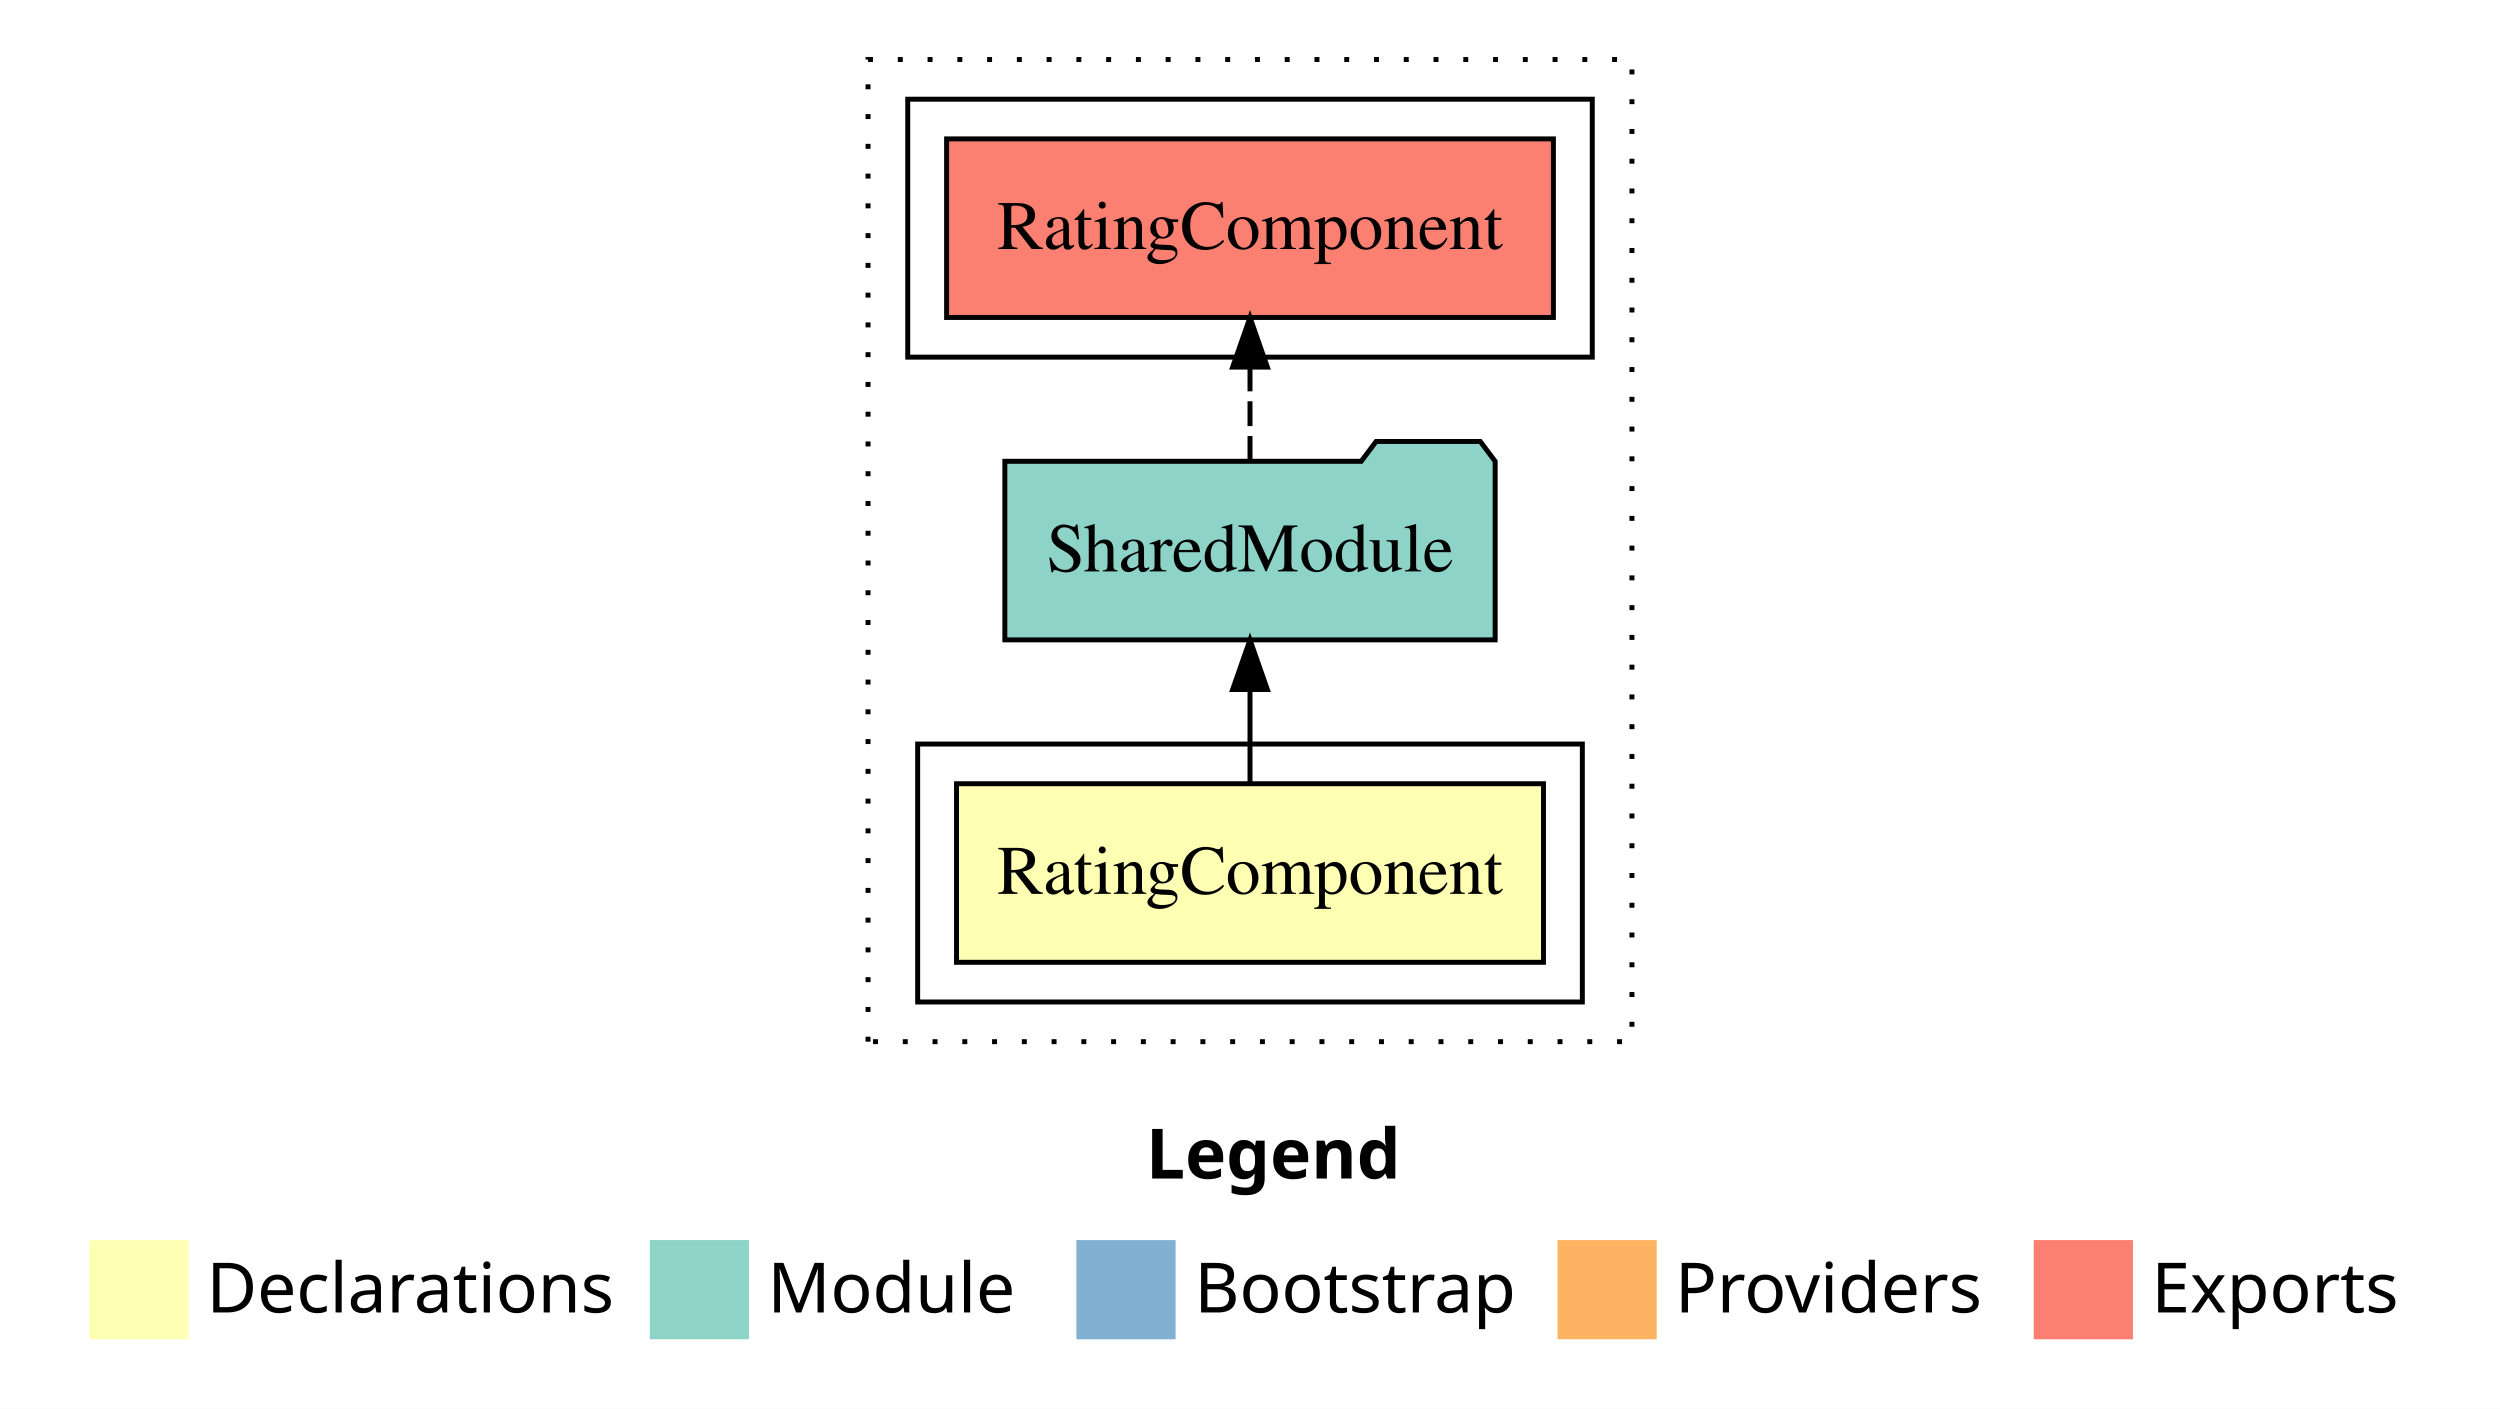
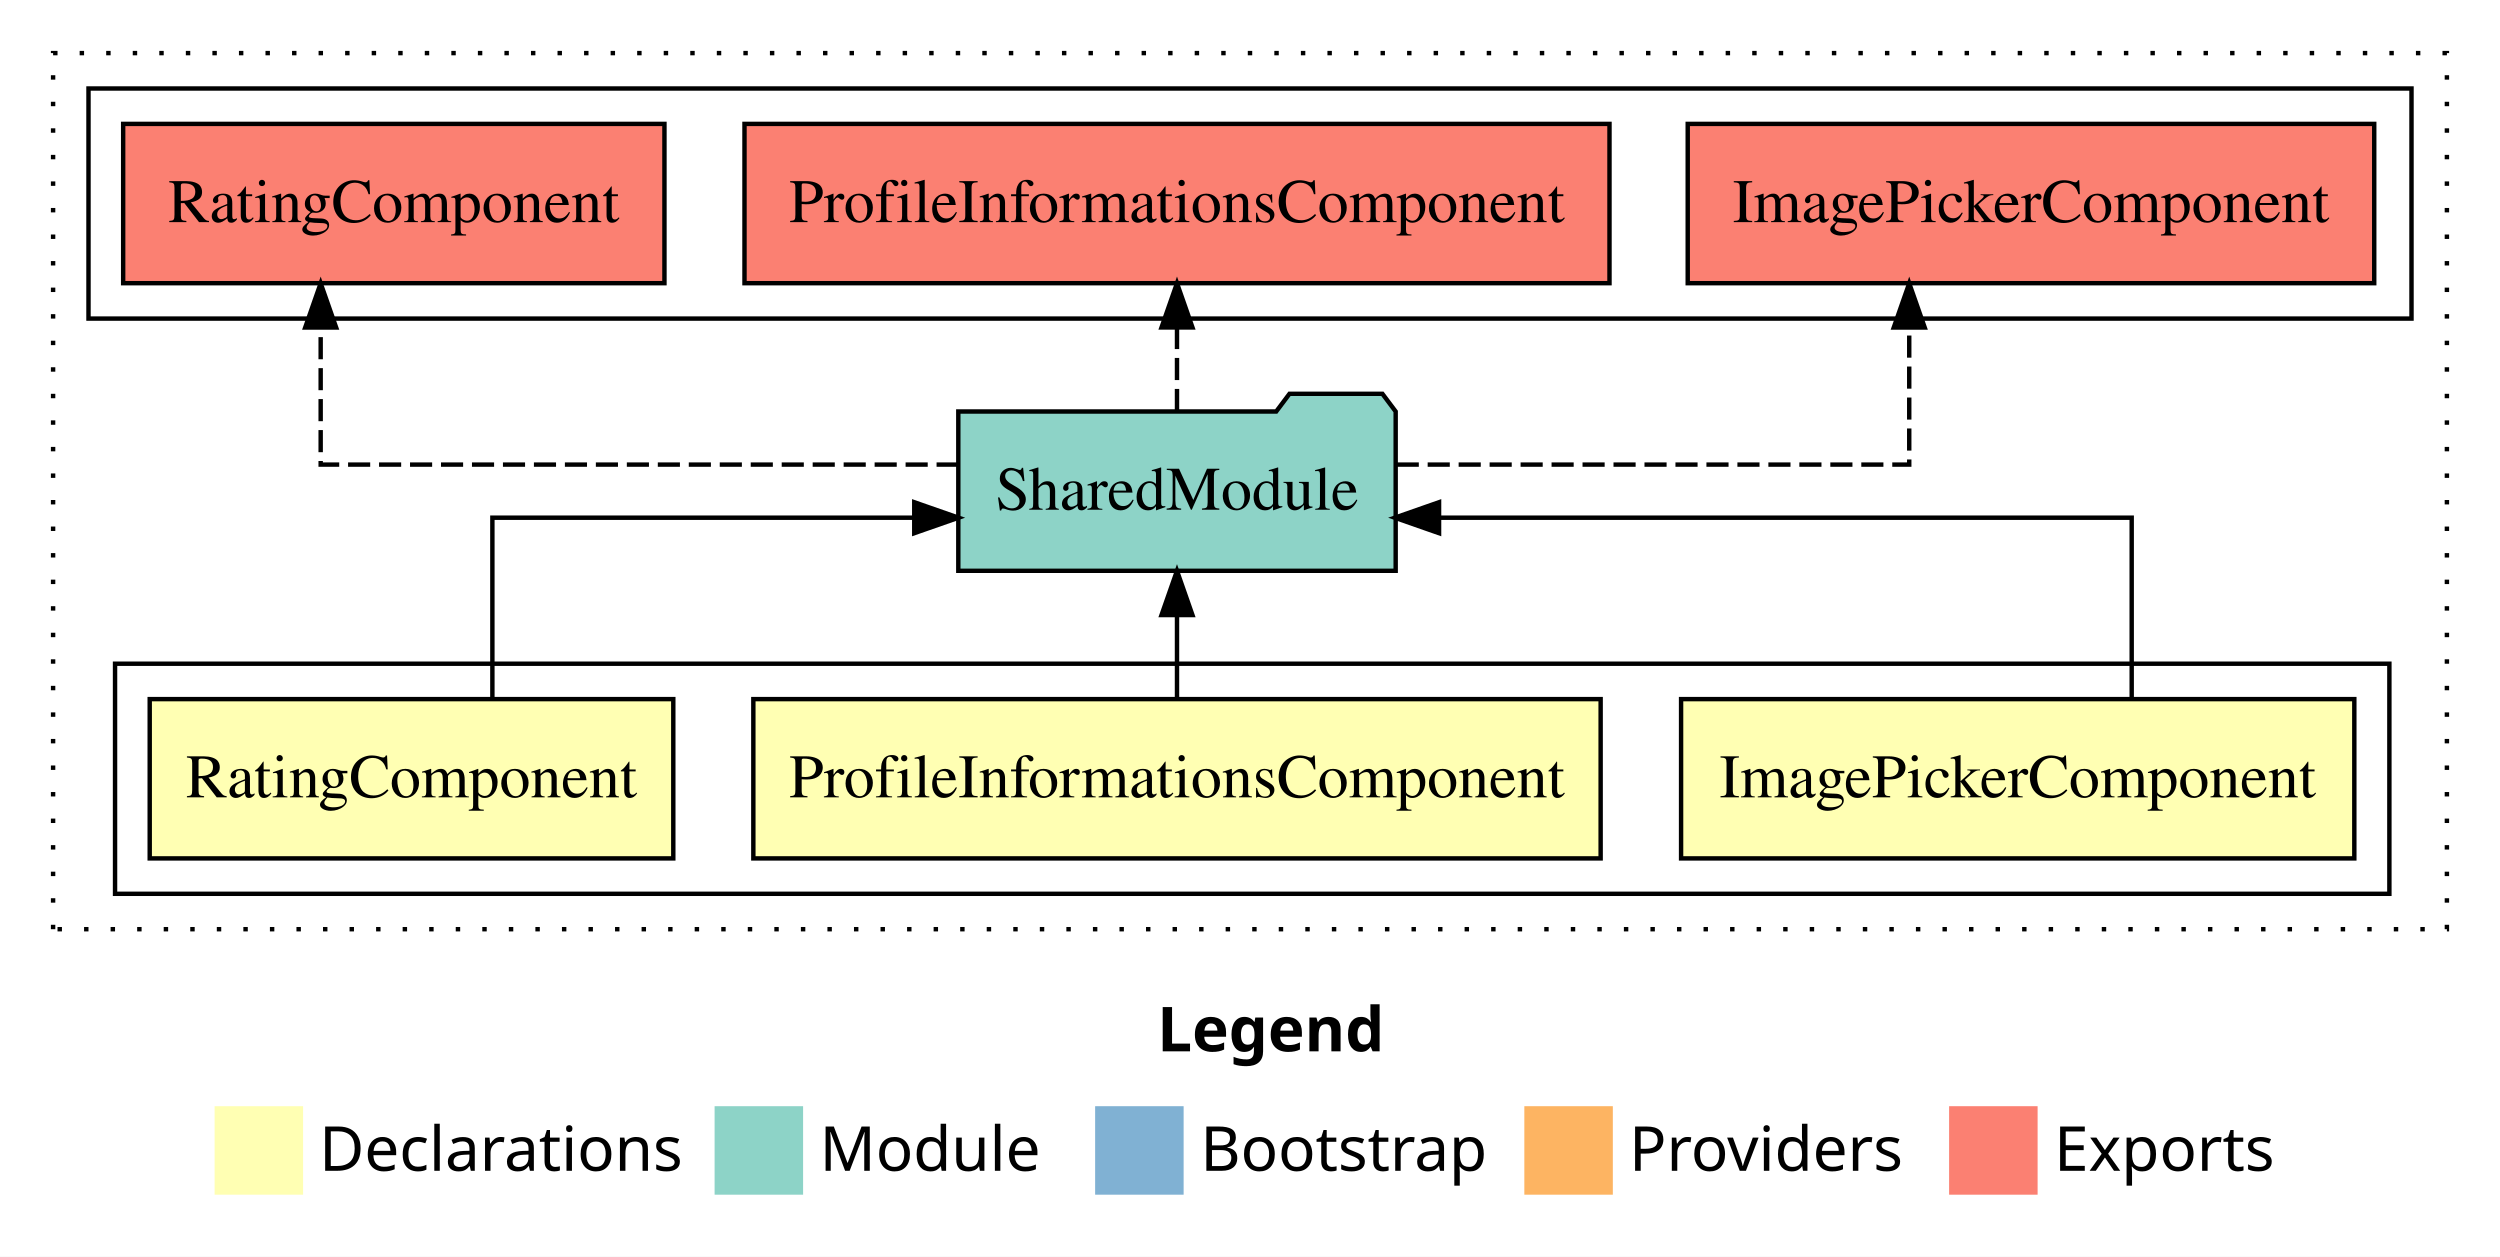
- <svg xmlns="http://www.w3.org/2000/svg" width="504pt" height="284pt" viewBox="0.00 0.00 504.00 284.00">
+ <svg xmlns="http://www.w3.org/2000/svg" width="565pt" height="284pt" viewBox="0.00 0.00 565.00 284.00">
  <g id="graph0" class="graph" transform="scale(1 1) rotate(0) translate(4 280)">
-     <polygon fill="#ffffff" stroke="transparent" points="-4,4 -4,-280 500,-280 500,4 -4,4" />
-     <text text-anchor="start" x="227.009" y="-42.4" font-family="sans-serif" font-weight="bold" font-size="14.00" fill="#000000">Legend</text>
-     <polygon fill="#ffffb3" stroke="transparent" points="14,-10 14,-30 34,-30 34,-10 14,-10" />
-     <text text-anchor="start" x="37.629" y="-15.4" font-family="sans-serif" font-size="14.00" fill="#000000">  Declarations</text>
-     <polygon fill="#8dd3c7" stroke="transparent" points="127,-10 127,-30 147,-30 147,-10 127,-10" />
-     <text text-anchor="start" x="150.725" y="-15.4" font-family="sans-serif" font-size="14.00" fill="#000000">  Module</text>
-     <polygon fill="#80b1d3" stroke="transparent" points="213,-10 213,-30 233,-30 233,-10 213,-10" />
-     <text text-anchor="start" x="236.781" y="-15.4" font-family="sans-serif" font-size="14.00" fill="#000000">  Bootstrap</text>
-     <polygon fill="#fdb462" stroke="transparent" points="310,-10 310,-30 330,-30 330,-10 310,-10" />
-     <text text-anchor="start" x="333.673" y="-15.4" font-family="sans-serif" font-size="14.00" fill="#000000">  Providers</text>
-     <polygon fill="#fb8072" stroke="transparent" points="406,-10 406,-30 426,-30 426,-10 406,-10" />
-     <text text-anchor="start" x="429.726" y="-15.4" font-family="sans-serif" font-size="14.00" fill="#000000">  Exports</text>
+     <polygon fill="#ffffff" stroke="transparent" points="-4,4 -4,-280 561,-280 561,4 -4,4" />
+     <text text-anchor="start" x="257.509" y="-42.4" font-family="sans-serif" font-weight="bold" font-size="14.00" fill="#000000">Legend</text>
+     <polygon fill="#ffffb3" stroke="transparent" points="44.5,-10 44.5,-30 64.5,-30 64.5,-10 44.5,-10" />
+     <text text-anchor="start" x="68.129" y="-15.4" font-family="sans-serif" font-size="14.00" fill="#000000">  Declarations</text>
+     <polygon fill="#8dd3c7" stroke="transparent" points="157.5,-10 157.5,-30 177.5,-30 177.5,-10 157.5,-10" />
+     <text text-anchor="start" x="181.225" y="-15.4" font-family="sans-serif" font-size="14.00" fill="#000000">  Module</text>
+     <polygon fill="#80b1d3" stroke="transparent" points="243.5,-10 243.5,-30 263.5,-30 263.5,-10 243.5,-10" />
+     <text text-anchor="start" x="267.281" y="-15.4" font-family="sans-serif" font-size="14.00" fill="#000000">  Bootstrap</text>
+     <polygon fill="#fdb462" stroke="transparent" points="340.5,-10 340.5,-30 360.5,-30 360.5,-10 340.5,-10" />
+     <text text-anchor="start" x="364.173" y="-15.4" font-family="sans-serif" font-size="14.00" fill="#000000">  Providers</text>
+     <polygon fill="#fb8072" stroke="transparent" points="436.5,-10 436.5,-30 456.5,-30 456.5,-10 436.5,-10" />
+     <text text-anchor="start" x="460.226" y="-15.4" font-family="sans-serif" font-size="14.00" fill="#000000">  Exports</text>
    <g id="clust1" class="cluster">
-       <polygon fill="none" stroke="#000000" stroke-dasharray="1,5" points="171,-70 171,-268 325,-268 325,-70 171,-70" />
+       <polygon fill="none" stroke="#000000" stroke-dasharray="1,5" points="8,-70 8,-268 549,-268 549,-70 8,-70" />
    </g>
    <g id="clust2" class="cluster">
-       <polygon fill="none" stroke="#000000" points="181,-78 181,-130 315,-130 315,-78 181,-78" />
+       <polygon fill="none" stroke="#000000" points="22,-78 22,-130 536,-130 536,-78 22,-78" />
    </g>
-     <g id="clust5" class="cluster">
-       <polygon fill="none" stroke="#000000" points="179,-208 179,-260 317,-260 317,-208 179,-208" />
+     <g id="clust7" class="cluster">
+       <polygon fill="none" stroke="#000000" points="16,-208 16,-260 541,-260 541,-208 16,-208" />
    </g>
    <g id="node1" class="node">
-       <polygon fill="#ffffb3" stroke="#000000" points="307.165,-122 188.835,-122 188.835,-86 307.165,-86 307.165,-122" />
-       <text text-anchor="middle" x="248" y="-99.8" font-family="Times,serif" font-size="14.00" fill="#000000">RatingComponent</text>
+       <polygon fill="#ffffb3" stroke="#000000" points="528.076,-122 375.924,-122 375.924,-86 528.076,-86 528.076,-122" />
+       <text text-anchor="middle" x="452" y="-99.8" font-family="Times,serif" font-size="14.00" fill="#000000">ImagePickerComponent</text>
+     </g>
+     <g id="node4" class="node">
+       <polygon fill="#8dd3c7" stroke="#000000" points="311.423,-187 308.423,-191 287.423,-191 284.423,-187 212.577,-187 212.577,-151 311.423,-151 311.423,-187" />
+       <text text-anchor="middle" x="262" y="-164.8" font-family="Times,serif" font-size="14.00" fill="#000000">SharedModule</text>
+     </g>
+     <g id="edge1" class="edge">
+       <path fill="none" stroke="#000000" d="M477.763,-122.022C477.763,-139.373 477.763,-163 477.763,-163 477.763,-163 321.23,-163 321.23,-163" />
+       <polygon fill="#000000" stroke="#000000" points="321.23,-159.5 311.23,-163 321.23,-166.5 321.23,-159.5" />
    </g>
    <g id="node2" class="node">
-       <polygon fill="#8dd3c7" stroke="#000000" points="297.423,-187 294.423,-191 273.423,-191 270.423,-187 198.577,-187 198.577,-151 297.423,-151 297.423,-187" />
-       <text text-anchor="middle" x="248" y="-164.8" font-family="Times,serif" font-size="14.00" fill="#000000">SharedModule</text>
+       <polygon fill="#ffffb3" stroke="#000000" points="357.745,-122 166.255,-122 166.255,-86 357.745,-86 357.745,-122" />
+       <text text-anchor="middle" x="262" y="-99.8" font-family="Times,serif" font-size="14.00" fill="#000000">ProfileInformationsComponent</text>
    </g>
-     <g id="edge1" class="edge">
-       <path fill="none" stroke="#000000" d="M248,-122.106C248,-122.106 248,-140.991 248,-140.991" />
-       <polygon fill="#000000" stroke="#000000" points="244.5,-140.991 248,-150.991 251.5,-140.991 244.5,-140.991" />
+     <g id="edge2" class="edge">
+       <path fill="none" stroke="#000000" d="M262,-122.106C262,-122.106 262,-140.991 262,-140.991" />
+       <polygon fill="#000000" stroke="#000000" points="258.5,-140.991 262,-150.991 265.5,-140.991 258.5,-140.991" />
    </g>
    <g id="node3" class="node">
-       <polygon fill="#fb8072" stroke="#000000" points="309.165,-252 186.835,-252 186.835,-216 309.165,-216 309.165,-252" />
-       <text text-anchor="middle" x="248" y="-229.8" font-family="Times,serif" font-size="14.00" fill="#000000">RatingComponent </text>
+       <polygon fill="#ffffb3" stroke="#000000" points="148.165,-122 29.835,-122 29.835,-86 148.165,-86 148.165,-122" />
+       <text text-anchor="middle" x="89" y="-99.8" font-family="Times,serif" font-size="14.00" fill="#000000">RatingComponent</text>
    </g>
-     <g id="edge2" class="edge">
-       <path fill="none" stroke="#000000" stroke-dasharray="5,2" d="M248,-187.106C248,-187.106 248,-205.991 248,-205.991" />
-       <polygon fill="#000000" stroke="#000000" points="244.5,-205.991 248,-215.991 251.5,-205.991 244.5,-205.991" />
+     <g id="edge3" class="edge">
+       <path fill="none" stroke="#000000" d="M107.278,-122.022C107.278,-139.373 107.278,-163 107.278,-163 107.278,-163 202.619,-163 202.619,-163" />
+       <polygon fill="#000000" stroke="#000000" points="202.619,-166.5 212.619,-163 202.619,-159.5 202.619,-166.5" />
+     </g>
+     <g id="node5" class="node">
+       <polygon fill="#fb8072" stroke="#000000" points="532.576,-252 377.424,-252 377.424,-216 532.576,-216 532.576,-252" />
+       <text text-anchor="middle" x="455" y="-229.8" font-family="Times,serif" font-size="14.00" fill="#000000">ImagePickerComponent </text>
+     </g>
+     <g id="edge4" class="edge">
+       <path fill="none" stroke="#000000" stroke-dasharray="5,2" d="M311.652,-175C360.397,-175 427.487,-175 427.487,-175 427.487,-175 427.487,-205.977 427.487,-205.977" />
+       <polygon fill="#000000" stroke="#000000" points="423.988,-205.977 427.487,-215.977 430.988,-205.977 423.988,-205.977" />
+     </g>
+     <g id="node6" class="node">
+       <polygon fill="#fb8072" stroke="#000000" points="359.745,-252 164.255,-252 164.255,-216 359.745,-216 359.745,-252" />
+       <text text-anchor="middle" x="262" y="-229.8" font-family="Times,serif" font-size="14.00" fill="#000000">ProfileInformationsComponent </text>
+     </g>
+     <g id="edge5" class="edge">
+       <path fill="none" stroke="#000000" stroke-dasharray="5,2" d="M262,-187.106C262,-187.106 262,-205.991 262,-205.991" />
+       <polygon fill="#000000" stroke="#000000" points="258.5,-205.991 262,-215.991 265.5,-205.991 258.5,-205.991" />
+     </g>
+     <g id="node7" class="node">
+       <polygon fill="#fb8072" stroke="#000000" points="146.165,-252 23.835,-252 23.835,-216 146.165,-216 146.165,-252" />
+       <text text-anchor="middle" x="85" y="-229.8" font-family="Times,serif" font-size="14.00" fill="#000000">RatingComponent </text>
+     </g>
+     <g id="edge6" class="edge">
+       <path fill="none" stroke="#000000" stroke-dasharray="5,2" d="M212.664,-175C155.327,-175 68.472,-175 68.472,-175 68.472,-175 68.472,-205.977 68.472,-205.977" />
+       <polygon fill="#000000" stroke="#000000" points="64.973,-205.977 68.472,-215.977 71.973,-205.977 64.973,-205.977" />
    </g>
  </g>
</svg>
